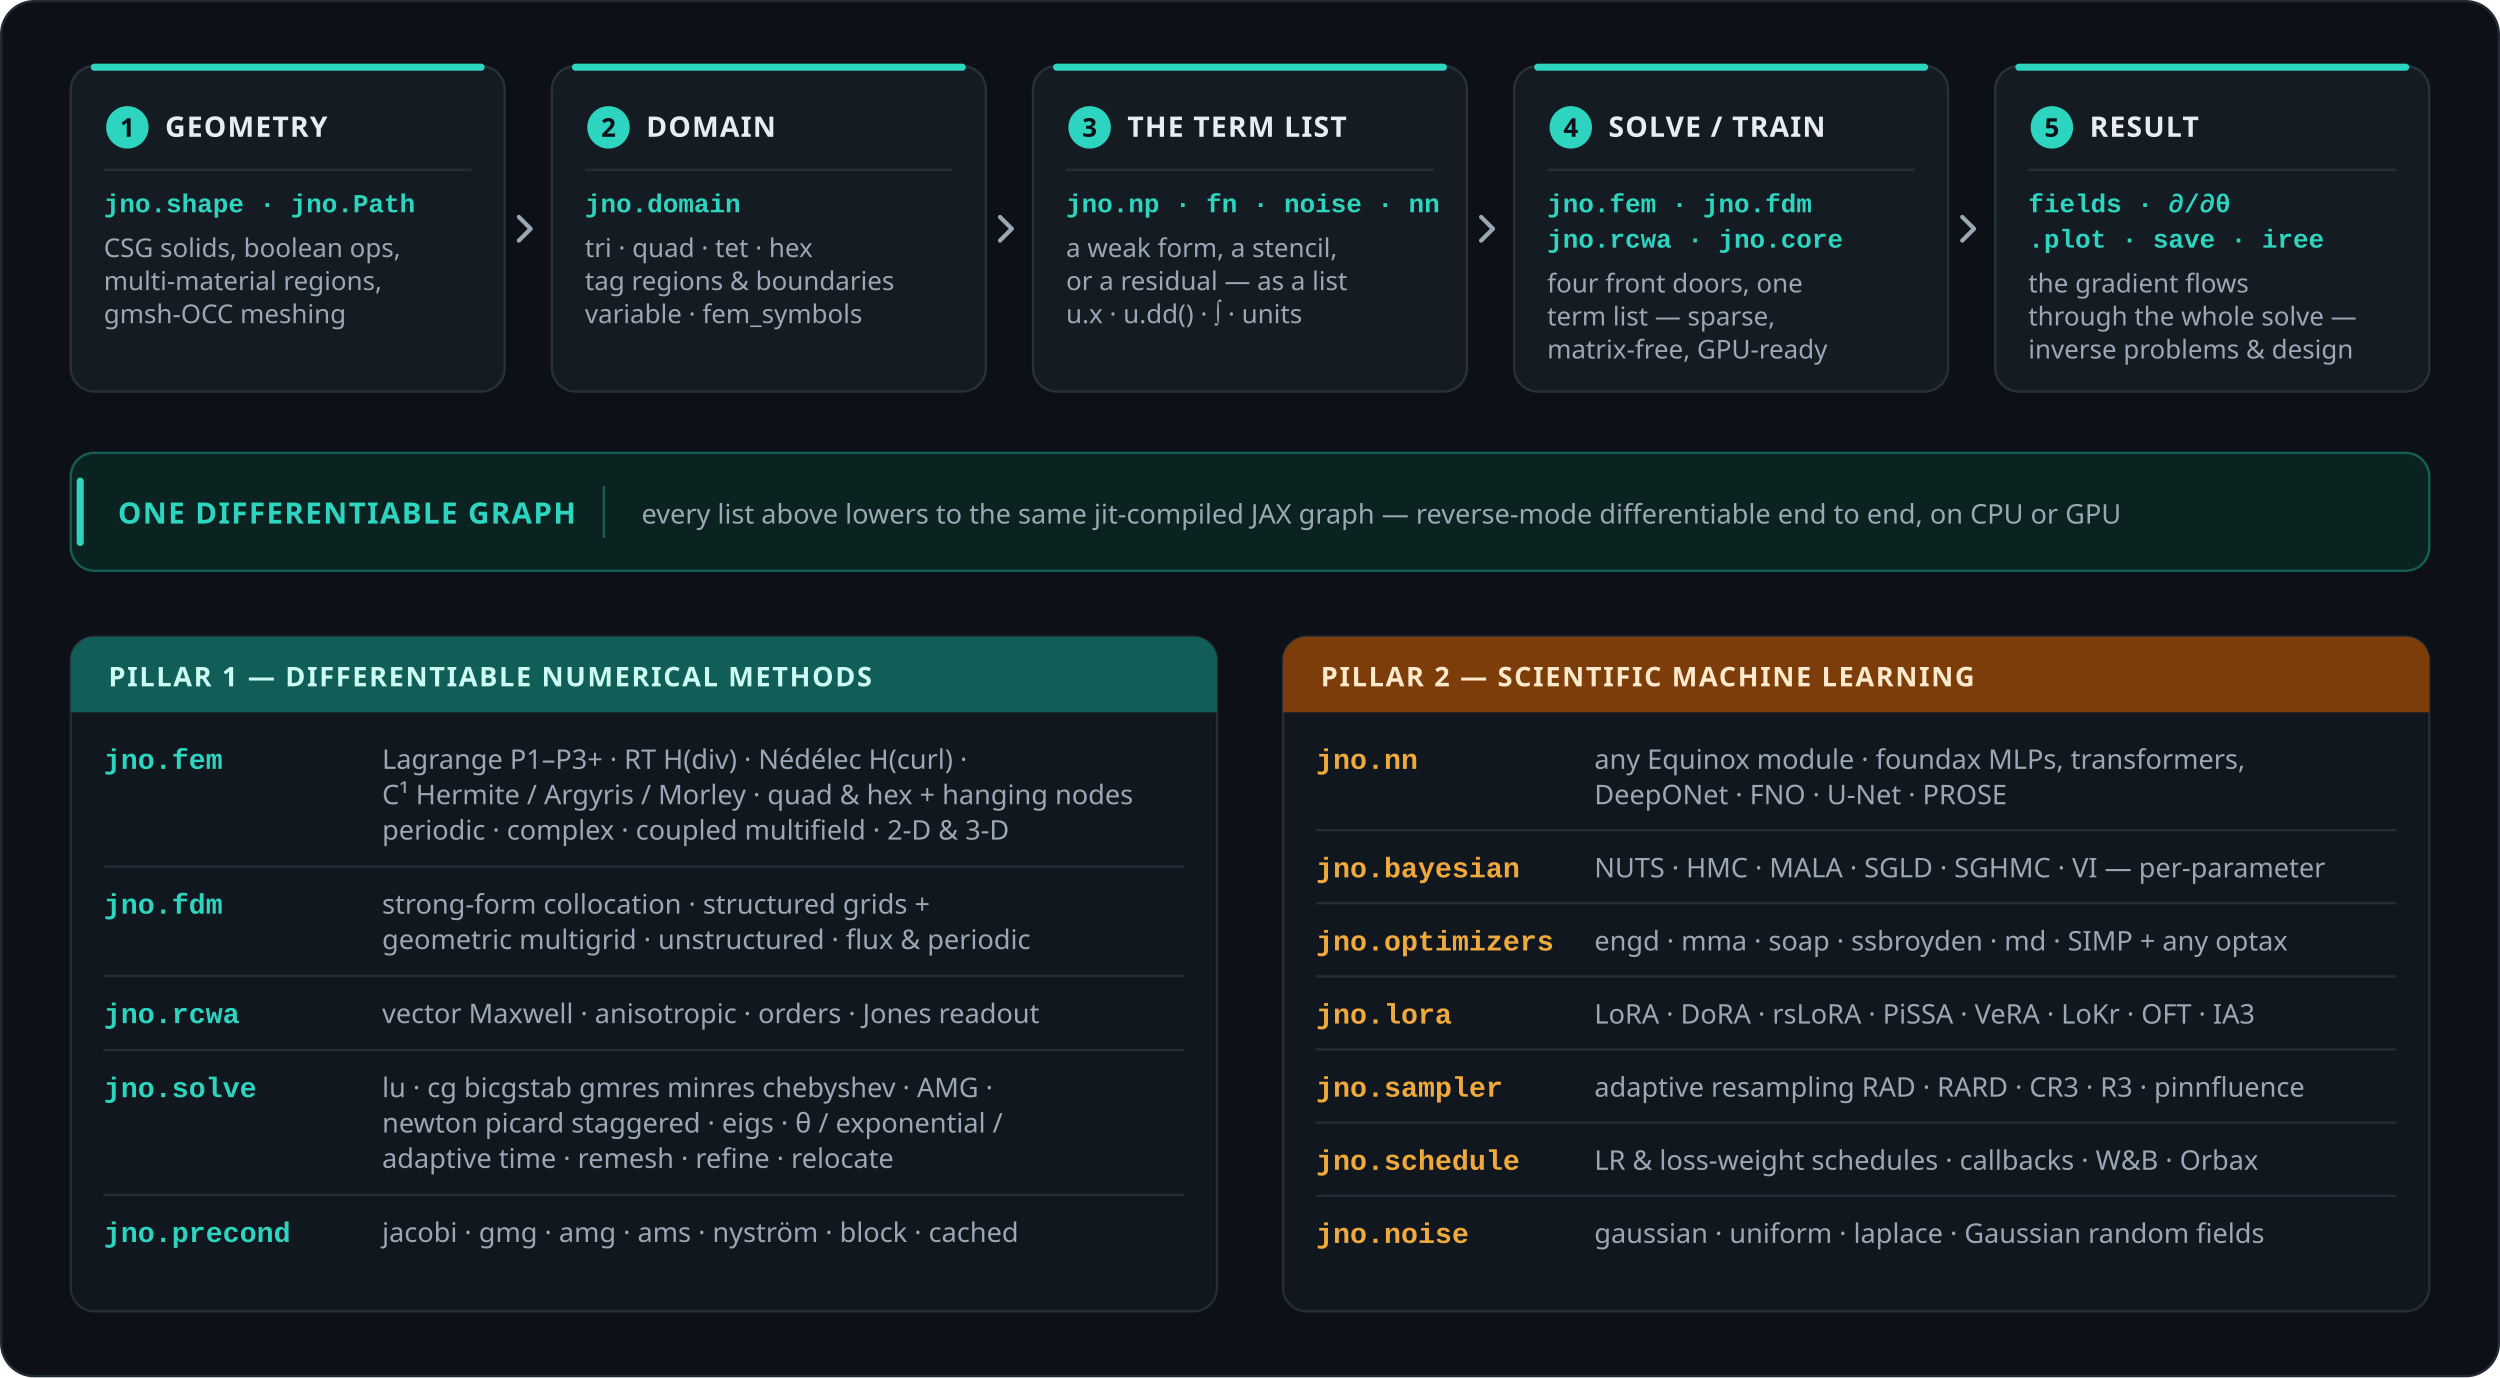
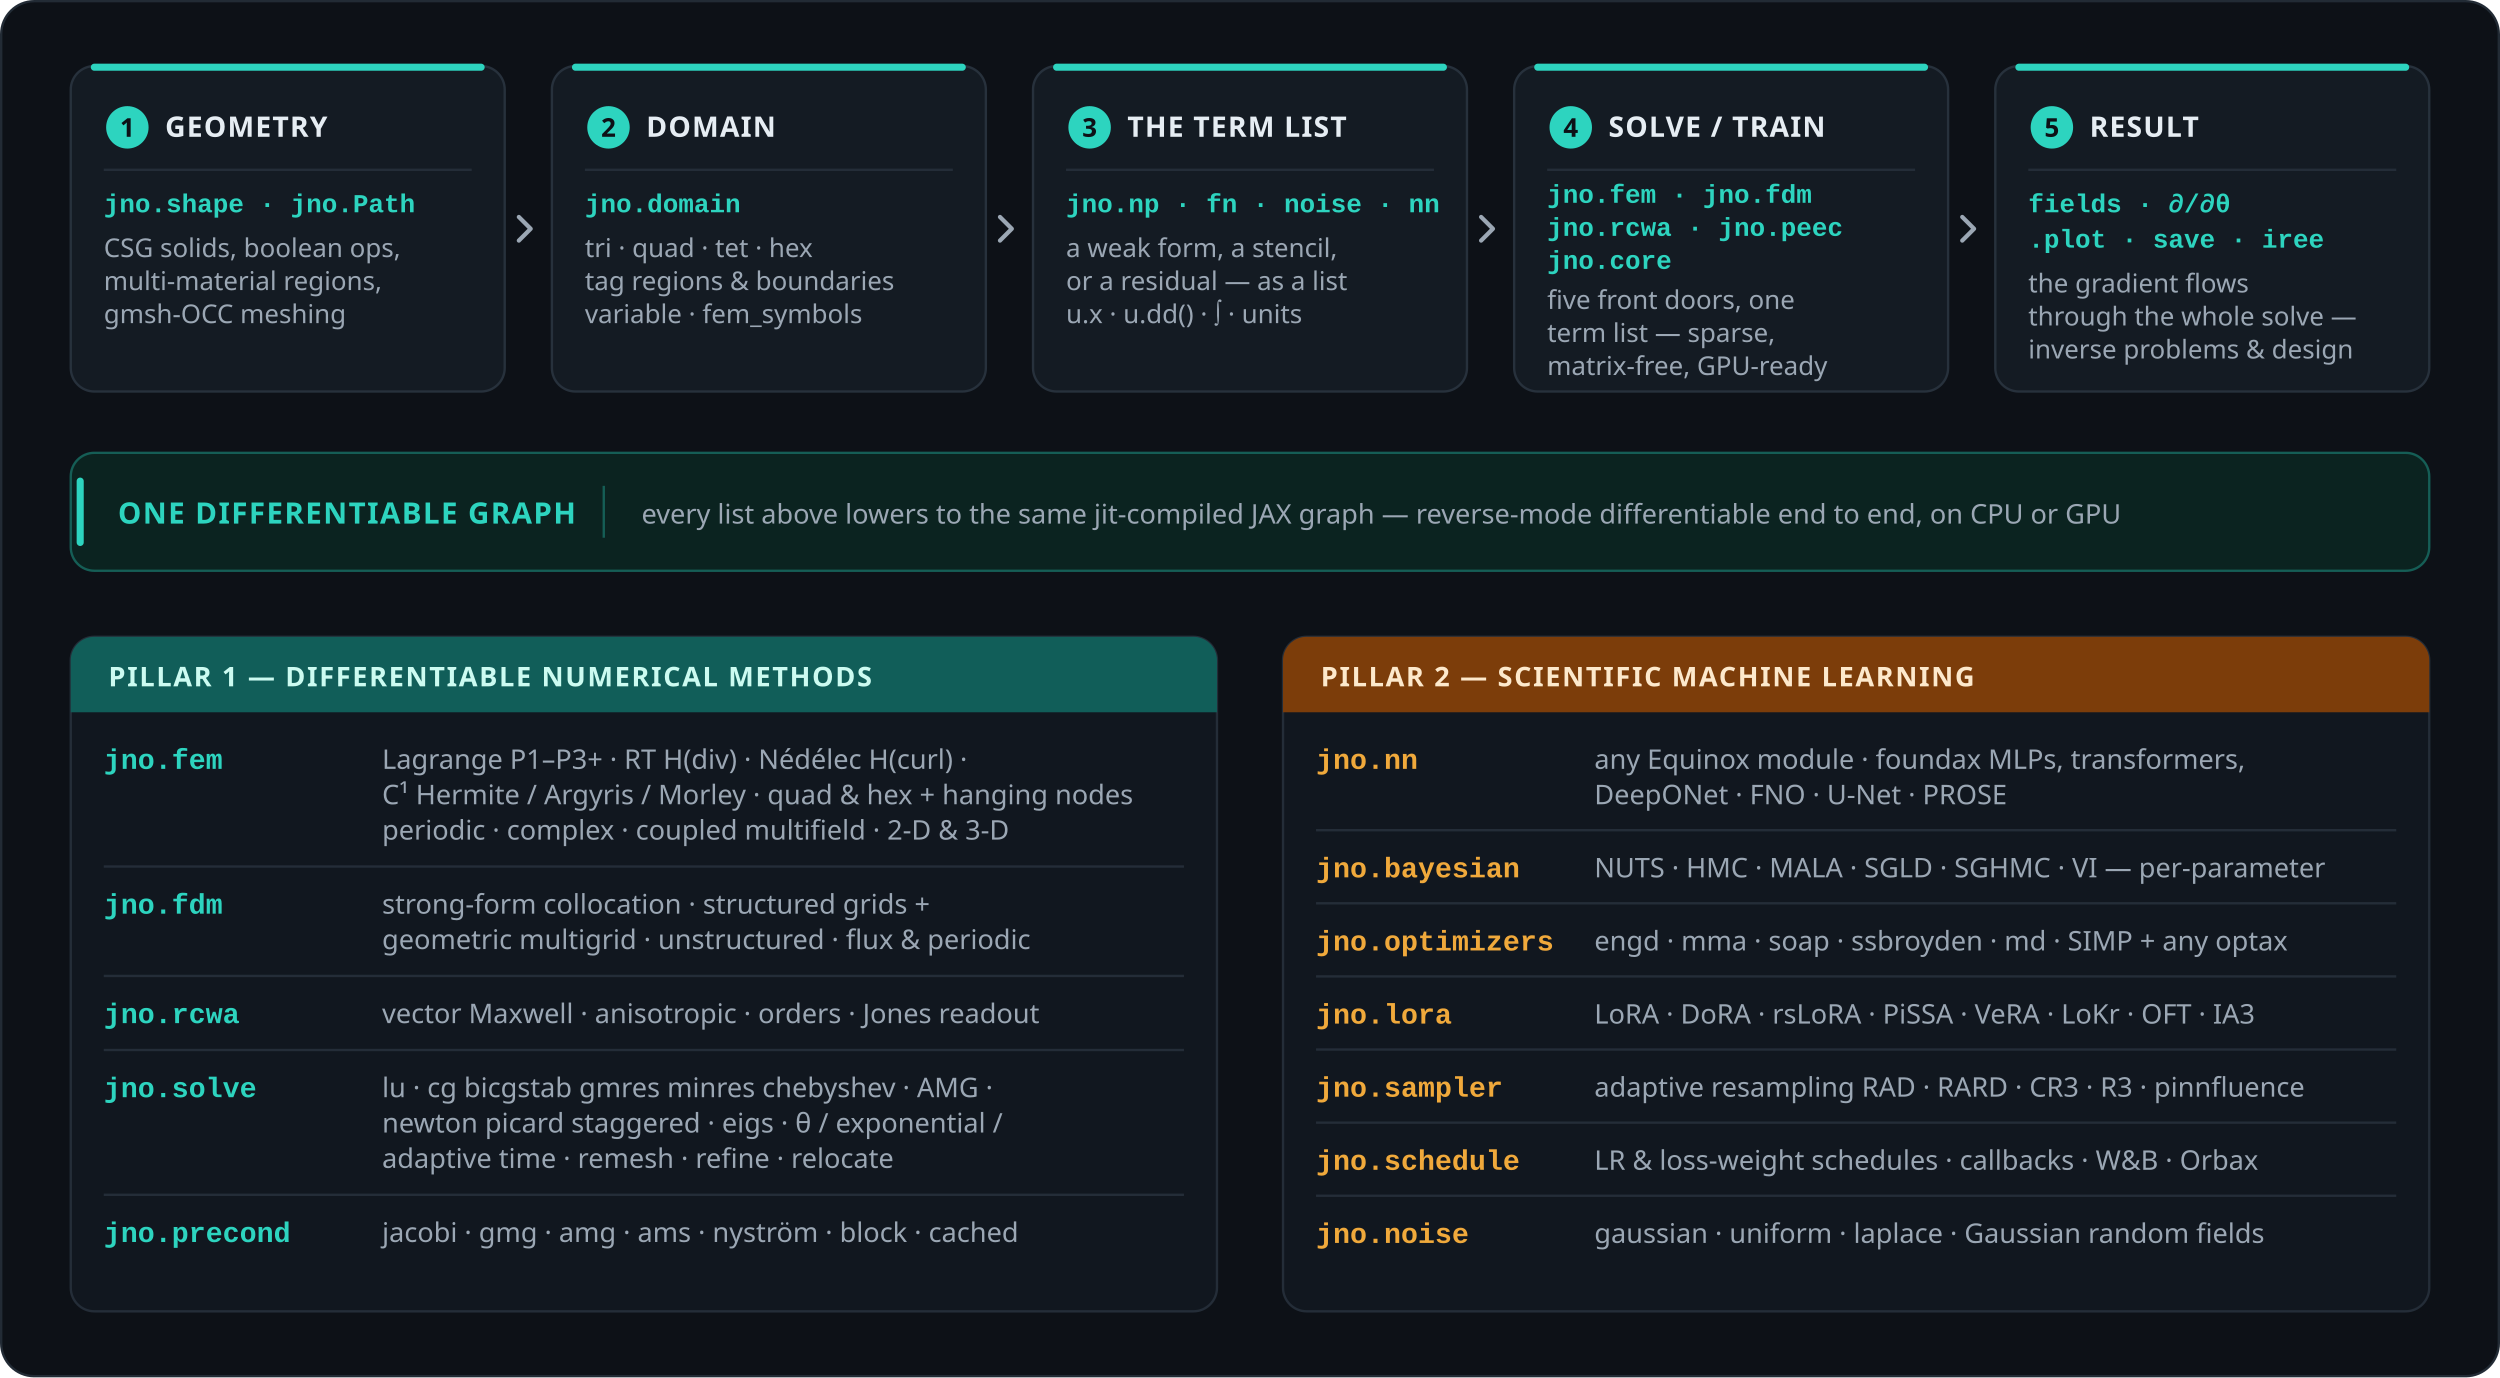
<svg xmlns="http://www.w3.org/2000/svg" viewBox="0 0 1060 584" width="1060" height="584" role="img" aria-label="jNO workflow and module overview">
  <rect x="0.5" y="0.5" width="1059" height="583" rx="14" fill="#0D1117" stroke="#222B35" />
  <rect x="30" y="28" width="184" height="138" rx="10" fill="#141B23" stroke="#27313C" />
  <path d="M40 28.5 h164" stroke="#2DD4BF" stroke-width="3" stroke-linecap="round" fill="none" />
  <circle cx="54" cy="54" r="9" fill="#2DD4BF" />
  <text x="54" y="58" font-family="-apple-system, BlinkMacSystemFont, 'Segoe UI', 'Noto Sans', Helvetica, Arial, sans-serif" font-size="11" font-weight="700" fill="#0D1117" text-anchor="middle">1</text>
  <text x="70" y="58" font-family="-apple-system, BlinkMacSystemFont, 'Segoe UI', 'Noto Sans', Helvetica, Arial, sans-serif" font-size="12" font-weight="700" fill="#E6EDF3" text-anchor="start" letter-spacing="0.5">GEOMETRY</text>
  <path d="M44 72 h156" stroke="#242D38" stroke-width="1" />
  <text x="44" y="90" font-family="ui-monospace, SFMono-Regular, 'SF Mono', Menlo, Consolas, 'Liberation Mono', monospace" font-size="11" font-weight="600" fill="#2DD4BF" text-anchor="start">jno.shape · jno.Path</text>
  <text x="44" y="109" font-family="-apple-system, BlinkMacSystemFont, 'Segoe UI', 'Noto Sans', Helvetica, Arial, sans-serif" font-size="11" font-weight="400" fill="#9BA7B4" text-anchor="start">CSG solids, boolean ops,</text>
  <text x="44" y="123" font-family="-apple-system, BlinkMacSystemFont, 'Segoe UI', 'Noto Sans', Helvetica, Arial, sans-serif" font-size="11" font-weight="400" fill="#9BA7B4" text-anchor="start">multi-material regions,</text>
  <text x="44" y="137" font-family="-apple-system, BlinkMacSystemFont, 'Segoe UI', 'Noto Sans', Helvetica, Arial, sans-serif" font-size="11" font-weight="400" fill="#9BA7B4" text-anchor="start">gmsh-OCC meshing</text>
  <path d="M220.0 92.0 l5 5 l-5 5" fill="none" stroke="#9BA7B4" stroke-width="1.8" stroke-linecap="round" stroke-linejoin="round" />
  <rect x="234" y="28" width="184" height="138" rx="10" fill="#141B23" stroke="#27313C" />
  <path d="M244 28.5 h164" stroke="#2DD4BF" stroke-width="3" stroke-linecap="round" fill="none" />
  <circle cx="258" cy="54" r="9" fill="#2DD4BF" />
  <text x="258" y="58" font-family="-apple-system, BlinkMacSystemFont, 'Segoe UI', 'Noto Sans', Helvetica, Arial, sans-serif" font-size="11" font-weight="700" fill="#0D1117" text-anchor="middle">2</text>
  <text x="274" y="58" font-family="-apple-system, BlinkMacSystemFont, 'Segoe UI', 'Noto Sans', Helvetica, Arial, sans-serif" font-size="12" font-weight="700" fill="#E6EDF3" text-anchor="start" letter-spacing="0.5">DOMAIN</text>
  <path d="M248 72 h156" stroke="#242D38" stroke-width="1" />
  <text x="248" y="90" font-family="ui-monospace, SFMono-Regular, 'SF Mono', Menlo, Consolas, 'Liberation Mono', monospace" font-size="11" font-weight="600" fill="#2DD4BF" text-anchor="start">jno.domain</text>
  <text x="248" y="109" font-family="-apple-system, BlinkMacSystemFont, 'Segoe UI', 'Noto Sans', Helvetica, Arial, sans-serif" font-size="11" font-weight="400" fill="#9BA7B4" text-anchor="start">tri · quad · tet · hex</text>
  <text x="248" y="123" font-family="-apple-system, BlinkMacSystemFont, 'Segoe UI', 'Noto Sans', Helvetica, Arial, sans-serif" font-size="11" font-weight="400" fill="#9BA7B4" text-anchor="start">tag regions &amp; boundaries</text>
  <text x="248" y="137" font-family="-apple-system, BlinkMacSystemFont, 'Segoe UI', 'Noto Sans', Helvetica, Arial, sans-serif" font-size="11" font-weight="400" fill="#9BA7B4" text-anchor="start">variable · fem_symbols</text>
  <path d="M424.0 92.0 l5 5 l-5 5" fill="none" stroke="#9BA7B4" stroke-width="1.8" stroke-linecap="round" stroke-linejoin="round" />
  <rect x="438" y="28" width="184" height="138" rx="10" fill="#141B23" stroke="#27313C" />
  <path d="M448 28.5 h164" stroke="#2DD4BF" stroke-width="3" stroke-linecap="round" fill="none" />
  <circle cx="462" cy="54" r="9" fill="#2DD4BF" />
  <text x="462" y="58" font-family="-apple-system, BlinkMacSystemFont, 'Segoe UI', 'Noto Sans', Helvetica, Arial, sans-serif" font-size="11" font-weight="700" fill="#0D1117" text-anchor="middle">3</text>
  <text x="478" y="58" font-family="-apple-system, BlinkMacSystemFont, 'Segoe UI', 'Noto Sans', Helvetica, Arial, sans-serif" font-size="12" font-weight="700" fill="#E6EDF3" text-anchor="start" letter-spacing="0.5">THE TERM LIST</text>
  <path d="M452 72 h156" stroke="#242D38" stroke-width="1" />
  <text x="452" y="90" font-family="ui-monospace, SFMono-Regular, 'SF Mono', Menlo, Consolas, 'Liberation Mono', monospace" font-size="11" font-weight="600" fill="#2DD4BF" text-anchor="start">jno.np · fn · noise · nn</text>
  <text x="452" y="109" font-family="-apple-system, BlinkMacSystemFont, 'Segoe UI', 'Noto Sans', Helvetica, Arial, sans-serif" font-size="11" font-weight="400" fill="#9BA7B4" text-anchor="start">a weak form, a stencil,</text>
  <text x="452" y="123" font-family="-apple-system, BlinkMacSystemFont, 'Segoe UI', 'Noto Sans', Helvetica, Arial, sans-serif" font-size="11" font-weight="400" fill="#9BA7B4" text-anchor="start">or a residual — as a list</text>
  <text x="452" y="137" font-family="-apple-system, BlinkMacSystemFont, 'Segoe UI', 'Noto Sans', Helvetica, Arial, sans-serif" font-size="11" font-weight="400" fill="#9BA7B4" text-anchor="start">u.x · u.dd() · ∫ · units</text>
  <path d="M628.0 92.0 l5 5 l-5 5" fill="none" stroke="#9BA7B4" stroke-width="1.8" stroke-linecap="round" stroke-linejoin="round" />
  <rect x="642" y="28" width="184" height="138" rx="10" fill="#141B23" stroke="#27313C" />
  <path d="M652 28.5 h164" stroke="#2DD4BF" stroke-width="3" stroke-linecap="round" fill="none" />
  <circle cx="666" cy="54" r="9" fill="#2DD4BF" />
  <text x="666" y="58" font-family="-apple-system, BlinkMacSystemFont, 'Segoe UI', 'Noto Sans', Helvetica, Arial, sans-serif" font-size="11" font-weight="700" fill="#0D1117" text-anchor="middle">4</text>
  <text x="682" y="58" font-family="-apple-system, BlinkMacSystemFont, 'Segoe UI', 'Noto Sans', Helvetica, Arial, sans-serif" font-size="12" font-weight="700" fill="#E6EDF3" text-anchor="start" letter-spacing="0.5">SOLVE / TRAIN</text>
  <path d="M656 72 h156" stroke="#242D38" stroke-width="1" />
-   <text x="656" y="90" font-family="ui-monospace, SFMono-Regular, 'SF Mono', Menlo, Consolas, 'Liberation Mono', monospace" font-size="11" font-weight="600" fill="#2DD4BF" text-anchor="start">jno.fem · jno.fdm</text>
-   <text x="656" y="105" font-family="ui-monospace, SFMono-Regular, 'SF Mono', Menlo, Consolas, 'Liberation Mono', monospace" font-size="11" font-weight="600" fill="#2DD4BF" text-anchor="start">jno.rcwa · jno.core</text>
-   <text x="656" y="124" font-family="-apple-system, BlinkMacSystemFont, 'Segoe UI', 'Noto Sans', Helvetica, Arial, sans-serif" font-size="11" font-weight="400" fill="#9BA7B4" text-anchor="start">four front doors, one</text>
-   <text x="656" y="138" font-family="-apple-system, BlinkMacSystemFont, 'Segoe UI', 'Noto Sans', Helvetica, Arial, sans-serif" font-size="11" font-weight="400" fill="#9BA7B4" text-anchor="start">term list — sparse,</text>
-   <text x="656" y="152" font-family="-apple-system, BlinkMacSystemFont, 'Segoe UI', 'Noto Sans', Helvetica, Arial, sans-serif" font-size="11" font-weight="400" fill="#9BA7B4" text-anchor="start">matrix-free, GPU-ready</text>
+   <text x="656" y="86" font-family="ui-monospace, SFMono-Regular, 'SF Mono', Menlo, Consolas, 'Liberation Mono', monospace" font-size="11" font-weight="600" fill="#2DD4BF" text-anchor="start">jno.fem · jno.fdm</text>
+   <text x="656" y="100" font-family="ui-monospace, SFMono-Regular, 'SF Mono', Menlo, Consolas, 'Liberation Mono', monospace" font-size="11" font-weight="600" fill="#2DD4BF" text-anchor="start">jno.rcwa · jno.peec</text>
+   <text x="656" y="114" font-family="ui-monospace, SFMono-Regular, 'SF Mono', Menlo, Consolas, 'Liberation Mono', monospace" font-size="11" font-weight="600" fill="#2DD4BF" text-anchor="start">jno.core</text>
+   <text x="656" y="131" font-family="-apple-system, BlinkMacSystemFont, 'Segoe UI', 'Noto Sans', Helvetica, Arial, sans-serif" font-size="11" font-weight="400" fill="#9BA7B4" text-anchor="start">five front doors, one</text>
+   <text x="656" y="145" font-family="-apple-system, BlinkMacSystemFont, 'Segoe UI', 'Noto Sans', Helvetica, Arial, sans-serif" font-size="11" font-weight="400" fill="#9BA7B4" text-anchor="start">term list — sparse,</text>
+   <text x="656" y="159" font-family="-apple-system, BlinkMacSystemFont, 'Segoe UI', 'Noto Sans', Helvetica, Arial, sans-serif" font-size="11" font-weight="400" fill="#9BA7B4" text-anchor="start">matrix-free, GPU-ready</text>
  <path d="M832.0 92.0 l5 5 l-5 5" fill="none" stroke="#9BA7B4" stroke-width="1.8" stroke-linecap="round" stroke-linejoin="round" />
  <rect x="846" y="28" width="184" height="138" rx="10" fill="#141B23" stroke="#27313C" />
  <path d="M856 28.5 h164" stroke="#2DD4BF" stroke-width="3" stroke-linecap="round" fill="none" />
  <circle cx="870" cy="54" r="9" fill="#2DD4BF" />
  <text x="870" y="58" font-family="-apple-system, BlinkMacSystemFont, 'Segoe UI', 'Noto Sans', Helvetica, Arial, sans-serif" font-size="11" font-weight="700" fill="#0D1117" text-anchor="middle">5</text>
  <text x="886" y="58" font-family="-apple-system, BlinkMacSystemFont, 'Segoe UI', 'Noto Sans', Helvetica, Arial, sans-serif" font-size="12" font-weight="700" fill="#E6EDF3" text-anchor="start" letter-spacing="0.5">RESULT</text>
  <path d="M860 72 h156" stroke="#242D38" stroke-width="1" />
  <text x="860" y="90" font-family="ui-monospace, SFMono-Regular, 'SF Mono', Menlo, Consolas, 'Liberation Mono', monospace" font-size="11" font-weight="600" fill="#2DD4BF" text-anchor="start">fields · ∂/∂θ</text>
  <text x="860" y="105" font-family="ui-monospace, SFMono-Regular, 'SF Mono', Menlo, Consolas, 'Liberation Mono', monospace" font-size="11" font-weight="600" fill="#2DD4BF" text-anchor="start">.plot · save · iree</text>
  <text x="860" y="124" font-family="-apple-system, BlinkMacSystemFont, 'Segoe UI', 'Noto Sans', Helvetica, Arial, sans-serif" font-size="11" font-weight="400" fill="#9BA7B4" text-anchor="start">the gradient flows</text>
  <text x="860" y="138" font-family="-apple-system, BlinkMacSystemFont, 'Segoe UI', 'Noto Sans', Helvetica, Arial, sans-serif" font-size="11" font-weight="400" fill="#9BA7B4" text-anchor="start">through the whole solve —</text>
  <text x="860" y="152" font-family="-apple-system, BlinkMacSystemFont, 'Segoe UI', 'Noto Sans', Helvetica, Arial, sans-serif" font-size="11" font-weight="400" fill="#9BA7B4" text-anchor="start">inverse problems &amp; design</text>
  <rect x="30" y="192" width="1000" height="50" rx="10" fill="#0B2320" stroke="#155E56" />
  <path d="M34 204 v26" stroke="#2DD4BF" stroke-width="3" stroke-linecap="round" />
  <text x="50" y="222" font-family="-apple-system, BlinkMacSystemFont, 'Segoe UI', 'Noto Sans', Helvetica, Arial, sans-serif" font-size="12.5" font-weight="700" fill="#2DD4BF" text-anchor="start" letter-spacing="0.6">ONE DIFFERENTIABLE GRAPH</text>
  <path d="M256 206 v22" stroke="#155E56" stroke-width="1" />
  <text x="272" y="222" font-family="-apple-system, BlinkMacSystemFont, 'Segoe UI', 'Noto Sans', Helvetica, Arial, sans-serif" font-size="11.5" font-weight="400" fill="#9BA7B4" text-anchor="start">every list above lowers to the same jit-compiled JAX graph — reverse-mode differentiable end to end, on CPU or GPU</text>
  <rect x="30" y="270" width="486" height="286" rx="10" fill="#11171F" stroke="#242D38" />
  <path d="M30 302 v-22 a10 10 0 0 1 10 -10 h466 a10 10 0 0 1 10 10 v22 z" fill="#115E59" />
  <text x="46" y="291" font-family="-apple-system, BlinkMacSystemFont, 'Segoe UI', 'Noto Sans', Helvetica, Arial, sans-serif" font-size="11.5" font-weight="700" fill="#CCFBF1" text-anchor="start" letter-spacing="0.7">PILLAR 1 — DIFFERENTIABLE NUMERICAL METHODS</text>
  <text x="44" y="326" font-family="ui-monospace, SFMono-Regular, 'SF Mono', Menlo, Consolas, 'Liberation Mono', monospace" font-size="12" font-weight="700" fill="#2DD4BF" text-anchor="start">jno.fem</text>
  <text x="162" y="326" font-family="-apple-system, BlinkMacSystemFont, 'Segoe UI', 'Noto Sans', Helvetica, Arial, sans-serif" font-size="11.5" font-weight="400" fill="#9BA7B4" text-anchor="start">Lagrange P1–P3+ · RT H(div) · Nédélec H(curl) ·</text>
  <text x="162" y="341" font-family="-apple-system, BlinkMacSystemFont, 'Segoe UI', 'Noto Sans', Helvetica, Arial, sans-serif" font-size="11.5" font-weight="400" fill="#9BA7B4" text-anchor="start">C¹ Hermite / Argyris / Morley · quad &amp; hex + hanging nodes</text>
  <text x="162" y="356" font-family="-apple-system, BlinkMacSystemFont, 'Segoe UI', 'Noto Sans', Helvetica, Arial, sans-serif" font-size="11.5" font-weight="400" fill="#9BA7B4" text-anchor="start">periodic · complex · coupled multifield · 2-D &amp; 3-D</text>
  <path d="M44 367.4 h458" stroke="#242D38" stroke-width="1" />
  <text x="44" y="387.4" font-family="ui-monospace, SFMono-Regular, 'SF Mono', Menlo, Consolas, 'Liberation Mono', monospace" font-size="12" font-weight="700" fill="#2DD4BF" text-anchor="start">jno.fdm</text>
  <text x="162" y="387.4" font-family="-apple-system, BlinkMacSystemFont, 'Segoe UI', 'Noto Sans', Helvetica, Arial, sans-serif" font-size="11.5" font-weight="400" fill="#9BA7B4" text-anchor="start">strong-form collocation · structured grids +</text>
  <text x="162" y="402.4" font-family="-apple-system, BlinkMacSystemFont, 'Segoe UI', 'Noto Sans', Helvetica, Arial, sans-serif" font-size="11.5" font-weight="400" fill="#9BA7B4" text-anchor="start">geometric multigrid · unstructured · flux &amp; periodic</text>
  <path d="M44 413.8 h458" stroke="#242D38" stroke-width="1" />
  <text x="44" y="433.8" font-family="ui-monospace, SFMono-Regular, 'SF Mono', Menlo, Consolas, 'Liberation Mono', monospace" font-size="12" font-weight="700" fill="#2DD4BF" text-anchor="start">jno.rcwa</text>
  <text x="162" y="433.8" font-family="-apple-system, BlinkMacSystemFont, 'Segoe UI', 'Noto Sans', Helvetica, Arial, sans-serif" font-size="11.5" font-weight="400" fill="#9BA7B4" text-anchor="start">vector Maxwell · anisotropic · orders · Jones readout</text>
  <path d="M44 445.2 h458" stroke="#242D38" stroke-width="1" />
  <text x="44" y="465.2" font-family="ui-monospace, SFMono-Regular, 'SF Mono', Menlo, Consolas, 'Liberation Mono', monospace" font-size="12" font-weight="700" fill="#2DD4BF" text-anchor="start">jno.solve</text>
  <text x="162" y="465.2" font-family="-apple-system, BlinkMacSystemFont, 'Segoe UI', 'Noto Sans', Helvetica, Arial, sans-serif" font-size="11.5" font-weight="400" fill="#9BA7B4" text-anchor="start">lu · cg bicgstab gmres minres chebyshev · AMG ·</text>
  <text x="162" y="480.2" font-family="-apple-system, BlinkMacSystemFont, 'Segoe UI', 'Noto Sans', Helvetica, Arial, sans-serif" font-size="11.5" font-weight="400" fill="#9BA7B4" text-anchor="start">newton picard staggered · eigs · θ / exponential /</text>
  <text x="162" y="495.2" font-family="-apple-system, BlinkMacSystemFont, 'Segoe UI', 'Noto Sans', Helvetica, Arial, sans-serif" font-size="11.5" font-weight="400" fill="#9BA7B4" text-anchor="start">adaptive time · remesh · refine · relocate</text>
  <path d="M44 506.6 h458" stroke="#242D38" stroke-width="1" />
  <text x="44" y="526.6" font-family="ui-monospace, SFMono-Regular, 'SF Mono', Menlo, Consolas, 'Liberation Mono', monospace" font-size="12" font-weight="700" fill="#2DD4BF" text-anchor="start">jno.precond</text>
  <text x="162" y="526.6" font-family="-apple-system, BlinkMacSystemFont, 'Segoe UI', 'Noto Sans', Helvetica, Arial, sans-serif" font-size="11.5" font-weight="400" fill="#9BA7B4" text-anchor="start">jacobi · gmg · amg · ams · nyström · block · cached</text>
  <rect x="544" y="270" width="486" height="286" rx="10" fill="#11171F" stroke="#242D38" />
  <path d="M544 302 v-22 a10 10 0 0 1 10 -10 h466 a10 10 0 0 1 10 10 v22 z" fill="#7C3D0A" />
  <text x="560" y="291" font-family="-apple-system, BlinkMacSystemFont, 'Segoe UI', 'Noto Sans', Helvetica, Arial, sans-serif" font-size="11.5" font-weight="700" fill="#FDE9CC" text-anchor="start" letter-spacing="0.7">PILLAR 2 — SCIENTIFIC MACHINE LEARNING</text>
  <text x="558" y="326" font-family="ui-monospace, SFMono-Regular, 'SF Mono', Menlo, Consolas, 'Liberation Mono', monospace" font-size="12" font-weight="700" fill="#F0A93B" text-anchor="start">jno.nn</text>
  <text x="676" y="326" font-family="-apple-system, BlinkMacSystemFont, 'Segoe UI', 'Noto Sans', Helvetica, Arial, sans-serif" font-size="11.5" font-weight="400" fill="#9BA7B4" text-anchor="start">any Equinox module · foundax MLPs, transformers,</text>
  <text x="676" y="341" font-family="-apple-system, BlinkMacSystemFont, 'Segoe UI', 'Noto Sans', Helvetica, Arial, sans-serif" font-size="11.5" font-weight="400" fill="#9BA7B4" text-anchor="start">DeepONet · FNO · U-Net · PROSE</text>
  <path d="M558 352.0 h458" stroke="#242D38" stroke-width="1" />
  <text x="558" y="372.0" font-family="ui-monospace, SFMono-Regular, 'SF Mono', Menlo, Consolas, 'Liberation Mono', monospace" font-size="12" font-weight="700" fill="#F0A93B" text-anchor="start">jno.bayesian</text>
  <text x="676" y="372.0" font-family="-apple-system, BlinkMacSystemFont, 'Segoe UI', 'Noto Sans', Helvetica, Arial, sans-serif" font-size="11.5" font-weight="400" fill="#9BA7B4" text-anchor="start">NUTS · HMC · MALA · SGLD · SGHMC · VI — per-parameter</text>
  <path d="M558 383.0 h458" stroke="#242D38" stroke-width="1" />
  <text x="558" y="403.0" font-family="ui-monospace, SFMono-Regular, 'SF Mono', Menlo, Consolas, 'Liberation Mono', monospace" font-size="12" font-weight="700" fill="#F0A93B" text-anchor="start">jno.optimizers</text>
  <text x="676" y="403.0" font-family="-apple-system, BlinkMacSystemFont, 'Segoe UI', 'Noto Sans', Helvetica, Arial, sans-serif" font-size="11.5" font-weight="400" fill="#9BA7B4" text-anchor="start">engd · mma · soap · ssbroyden · md · SIMP + any optax</text>
  <path d="M558 414.0 h458" stroke="#242D38" stroke-width="1" />
  <text x="558" y="434.0" font-family="ui-monospace, SFMono-Regular, 'SF Mono', Menlo, Consolas, 'Liberation Mono', monospace" font-size="12" font-weight="700" fill="#F0A93B" text-anchor="start">jno.lora</text>
  <text x="676" y="434.0" font-family="-apple-system, BlinkMacSystemFont, 'Segoe UI', 'Noto Sans', Helvetica, Arial, sans-serif" font-size="11.5" font-weight="400" fill="#9BA7B4" text-anchor="start">LoRA · DoRA · rsLoRA · PiSSA · VeRA · LoKr · OFT · IA3</text>
  <path d="M558 445.0 h458" stroke="#242D38" stroke-width="1" />
  <text x="558" y="465.0" font-family="ui-monospace, SFMono-Regular, 'SF Mono', Menlo, Consolas, 'Liberation Mono', monospace" font-size="12" font-weight="700" fill="#F0A93B" text-anchor="start">jno.sampler</text>
  <text x="676" y="465.0" font-family="-apple-system, BlinkMacSystemFont, 'Segoe UI', 'Noto Sans', Helvetica, Arial, sans-serif" font-size="11.5" font-weight="400" fill="#9BA7B4" text-anchor="start">adaptive resampling RAD · RARD · CR3 · R3 · pinnfluence</text>
  <path d="M558 476.0 h458" stroke="#242D38" stroke-width="1" />
  <text x="558" y="496.0" font-family="ui-monospace, SFMono-Regular, 'SF Mono', Menlo, Consolas, 'Liberation Mono', monospace" font-size="12" font-weight="700" fill="#F0A93B" text-anchor="start">jno.schedule</text>
  <text x="676" y="496.0" font-family="-apple-system, BlinkMacSystemFont, 'Segoe UI', 'Noto Sans', Helvetica, Arial, sans-serif" font-size="11.5" font-weight="400" fill="#9BA7B4" text-anchor="start">LR &amp; loss-weight schedules · callbacks · W&amp;B · Orbax</text>
  <path d="M558 507.0 h458" stroke="#242D38" stroke-width="1" />
  <text x="558" y="527.0" font-family="ui-monospace, SFMono-Regular, 'SF Mono', Menlo, Consolas, 'Liberation Mono', monospace" font-size="12" font-weight="700" fill="#F0A93B" text-anchor="start">jno.noise</text>
  <text x="676" y="527.0" font-family="-apple-system, BlinkMacSystemFont, 'Segoe UI', 'Noto Sans', Helvetica, Arial, sans-serif" font-size="11.5" font-weight="400" fill="#9BA7B4" text-anchor="start">gaussian · uniform · laplace · Gaussian random fields</text>
</svg>
